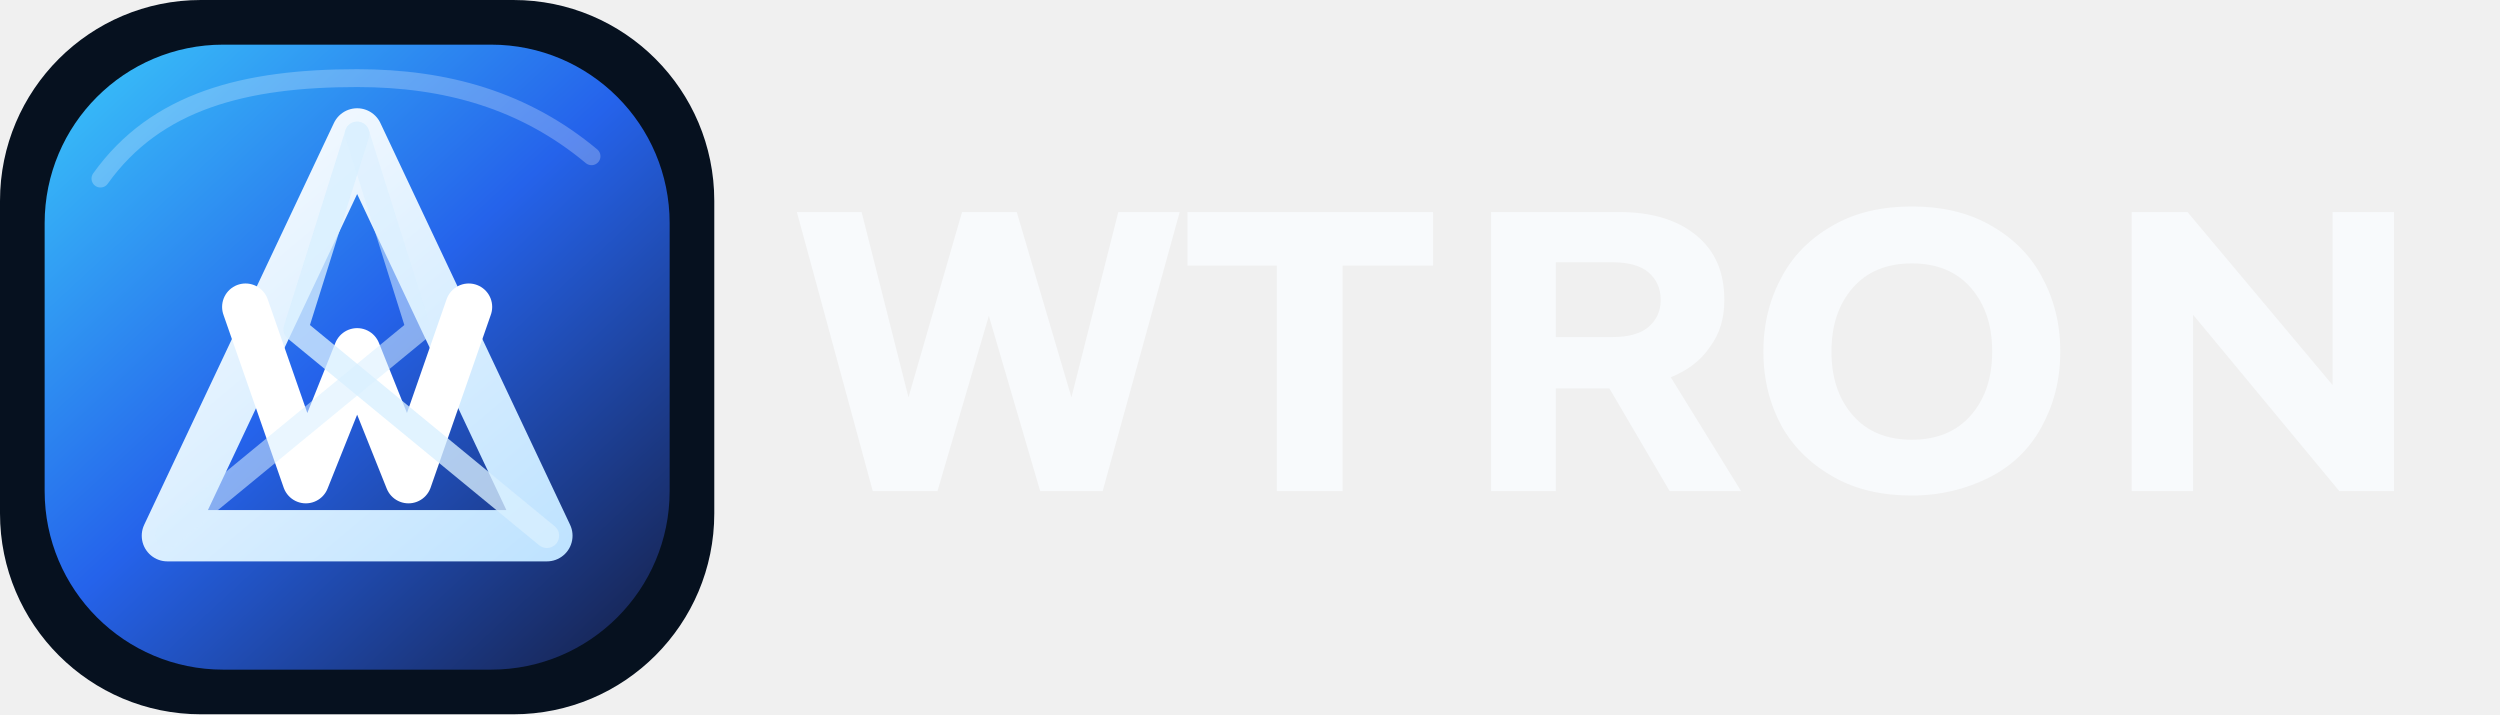
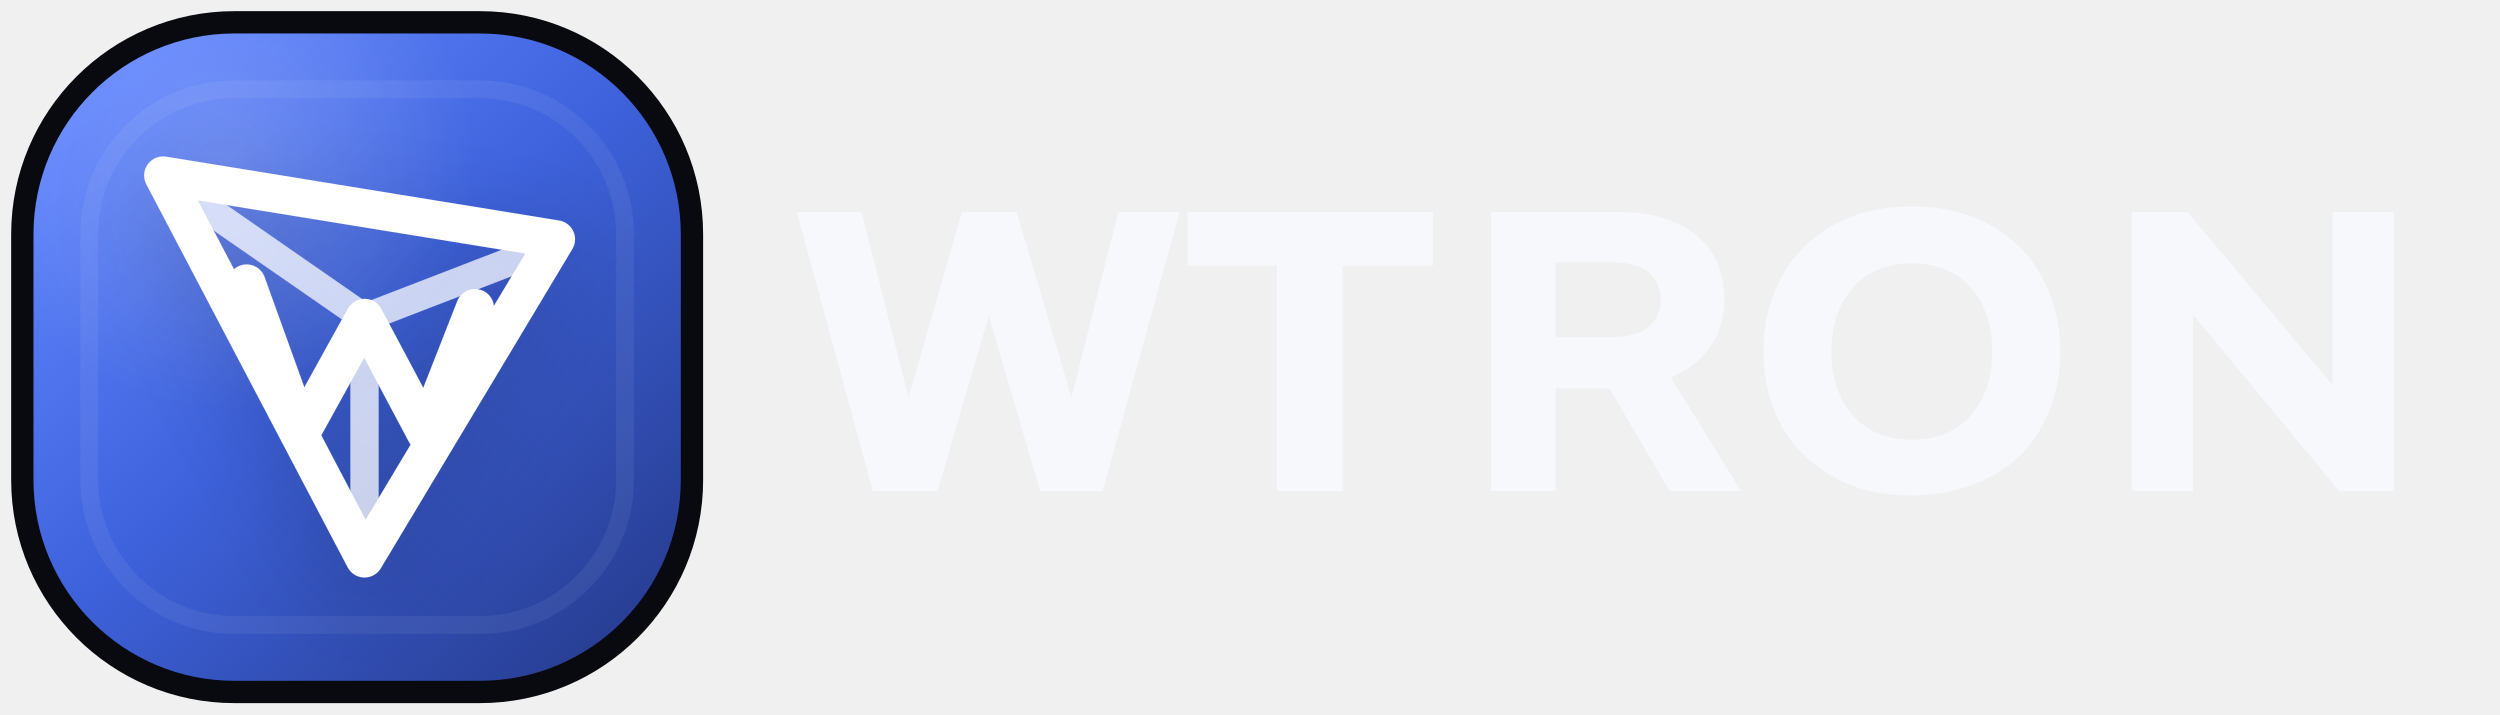
<svg xmlns="http://www.w3.org/2000/svg" viewBox="0 0 224 64" role="img" aria-labelledby="title desc">
  <defs>
-     <linearGradient id="wtron-v17-logo-tile" x1="8" y1="6" x2="56" y2="58" gradientUnits="userSpaceOnUse">
-       <stop stop-color="#38bdf8" />
-       <stop offset=".48" stop-color="#2563eb" />
-       <stop offset="1" stop-color="#172554" />
-     </linearGradient>
-     <linearGradient id="wtron-v17-logo-line" x1="16" y1="13" x2="48" y2="51" gradientUnits="userSpaceOnUse">
-       <stop stop-color="#f8fbff" />
-       <stop offset="1" stop-color="#bfe3ff" />
+     <radialGradient id="wtron-logo-shine" cx="30%" cy="20%" r="38%">
+       <stop stop-color="#ffffff" stop-opacity=".16" />
+       <stop offset="1" stop-color="#ffffff" stop-opacity="0" />
+     </radialGradient>
+     <linearGradient id="wtron-logo-tile" x1="8" y1="6" x2="56" y2="58" gradientUnits="userSpaceOnUse">
+       <stop stop-color="#6488ff" />
+       <stop offset=".48" stop-color="#3e62dc" />
+       <stop offset="1" stop-color="#273d91" />
    </linearGradient>
  </defs>
-   <rect width="64" height="64" rx="18" fill="#06111f" />
-   <rect x="4" y="4" width="56" height="56" rx="16" fill="url(#wtron-v17-logo-tile)" />
-   <path d="M32 12 49 48H15L32 12Z" fill="none" stroke="url(#wtron-v17-logo-line)" stroke-width="4.6" stroke-linejoin="round" />
-   <path d="M22 27.5 27.4 43 32 31.5 36.6 43 42 27.5" fill="none" stroke="#ffffff" stroke-width="4.2" stroke-linecap="round" stroke-linejoin="round" />
-   <path d="M32 12 26.5 29.5 49 48" fill="none" stroke="#d8efff" stroke-width="2.2" stroke-linecap="round" stroke-linejoin="round" opacity=".78" />
-   <path d="M32 12 37.5 29.5 15 48" fill="none" stroke="#d8efff" stroke-width="2.2" stroke-linecap="round" stroke-linejoin="round" opacity=".55" />
-   <path d="M9 16c5-7 13-9 23-9 8 0 15 2 21 7" fill="none" stroke="#ffffff" stroke-width="1.6" stroke-linecap="round" opacity=".25" />
-   <path fill="#f8fafc" d="M78.2 44 71.4 19h5.8l4.2 16.6L86.2 19h4.9L96 35.6l4.2-16.6h5.5L98.8 44h-5.6l-4.6-15.7L84 44h-5.8Zm36.2 0V23.8h-8V19h22v4.8h-8.1V44h-5.9Zm19.2 0V19h11.5c2.9 0 5.2.7 6.9 2.1s2.5 3.3 2.5 5.8c0 1.6-.4 3-1.3 4.2-.8 1.2-2 2.1-3.5 2.7L156 44h-6.4l-5.4-9.2h-4.8V44h-5.8Zm5.8-13.8h5.1c1.4 0 2.5-.3 3.2-.9s1.1-1.4 1.1-2.4c0-1.1-.4-1.9-1.1-2.5s-1.8-.9-3.2-.9h-5.1v6.7Zm31.9 14.2c-2.6 0-4.9-.5-6.9-1.6s-3.6-2.6-4.7-4.5c-1.1-2-1.7-4.2-1.7-6.8s.6-4.8 1.7-6.8 2.7-3.5 4.7-4.6 4.3-1.6 6.9-1.6 4.9.5 6.9 1.6 3.6 2.6 4.7 4.6 1.7 4.2 1.7 6.8-.6 4.8-1.7 6.8c-1.1 2-2.7 3.5-4.7 4.5s-4.3 1.6-6.9 1.6Zm0-5c2.2 0 4-.7 5.3-2.2s1.9-3.4 1.9-5.7-.6-4.2-1.9-5.7-3.1-2.2-5.3-2.2-4 .7-5.3 2.2-1.9 3.4-1.9 5.7.6 4.2 1.9 5.7 3.1 2.2 5.3 2.2ZM191 44V19h5l13 15.5V19h5.5v25h-4.9l-13.1-15.8V44H191Z" />
+   <rect x="1" y="1" width="62" height="62" rx="20" fill="#080a0f" />
+   <rect x="3" y="3" width="58" height="58" rx="18" fill="url(#wtron-logo-tile)" />
+   <rect x="3" y="3" width="58" height="58" rx="18" fill="url(#wtron-logo-shine)" />
+   <rect x="8" y="8" width="48" height="48" rx="13" fill="none" stroke="#ffffff" stroke-opacity=".06" stroke-width="1.6" />
+   <g transform="translate(5.6 5.6) scale(2.2)" filter="drop-shadow(0 1px 2px rgba(0,0,0,.18))">
+     <path d="M4.1 4.6 20.1 7.2 12.3 20.2 4.1 4.6Z" fill="none" stroke="#fff" stroke-width="1.55" stroke-linejoin="round" />
+     <path d="m4.8 5.2 7.5 5.2 7-2.7M12.3 10.4v9.1" fill="none" stroke="#fff" stroke-width="1.15" stroke-linecap="round" stroke-linejoin="round" opacity=".72" />
+     <path d="m7.5 9 2.2 6.1 2.6-4.7 2.5 4.7 2-5.1" fill="none" stroke="#fff" stroke-width="1.55" stroke-linecap="round" stroke-linejoin="round" />
+   </g>
+   <path fill="#f6f8fc" d="M78.2 44 71.4 19h5.8l4.2 16.6L86.2 19h4.9L96 35.6l4.2-16.6h5.5L98.8 44h-5.6l-4.6-15.7L84 44h-5.8Zm36.2 0V23.8h-8V19h22v4.8h-8.1V44h-5.9Zm19.2 0V19h11.5c2.9 0 5.2.7 6.9 2.1s2.5 3.3 2.5 5.8c0 1.6-.4 3-1.3 4.2-.8 1.2-2 2.1-3.5 2.7L156 44h-6.4l-5.4-9.2h-4.8V44h-5.8Zm5.8-13.8h5.1c1.4 0 2.5-.3 3.2-.9s1.1-1.4 1.1-2.4c0-1.1-.4-1.9-1.1-2.5s-1.8-.9-3.2-.9h-5.1v6.7Zm31.9 14.2c-2.6 0-4.9-.5-6.9-1.6s-3.6-2.6-4.7-4.5c-1.1-2-1.7-4.2-1.7-6.8s.6-4.8 1.7-6.8 2.7-3.5 4.7-4.6 4.3-1.6 6.9-1.6 4.9.5 6.9 1.6 3.6 2.6 4.7 4.6 1.7 4.2 1.7 6.8-.6 4.8-1.7 6.8c-1.1 2-2.7 3.5-4.7 4.5s-4.3 1.6-6.9 1.6Zm0-5c2.2 0 4-.7 5.3-2.2s1.9-3.4 1.9-5.7-.6-4.2-1.9-5.7-3.1-2.2-5.3-2.2-4 .7-5.3 2.2-1.9 3.4-1.9 5.7.6 4.2 1.9 5.7 3.1 2.2 5.3 2.2ZM191 44V19h5l13 15.5V19h5.5v25h-4.9l-13.1-15.8V44H191Z" />
</svg>
